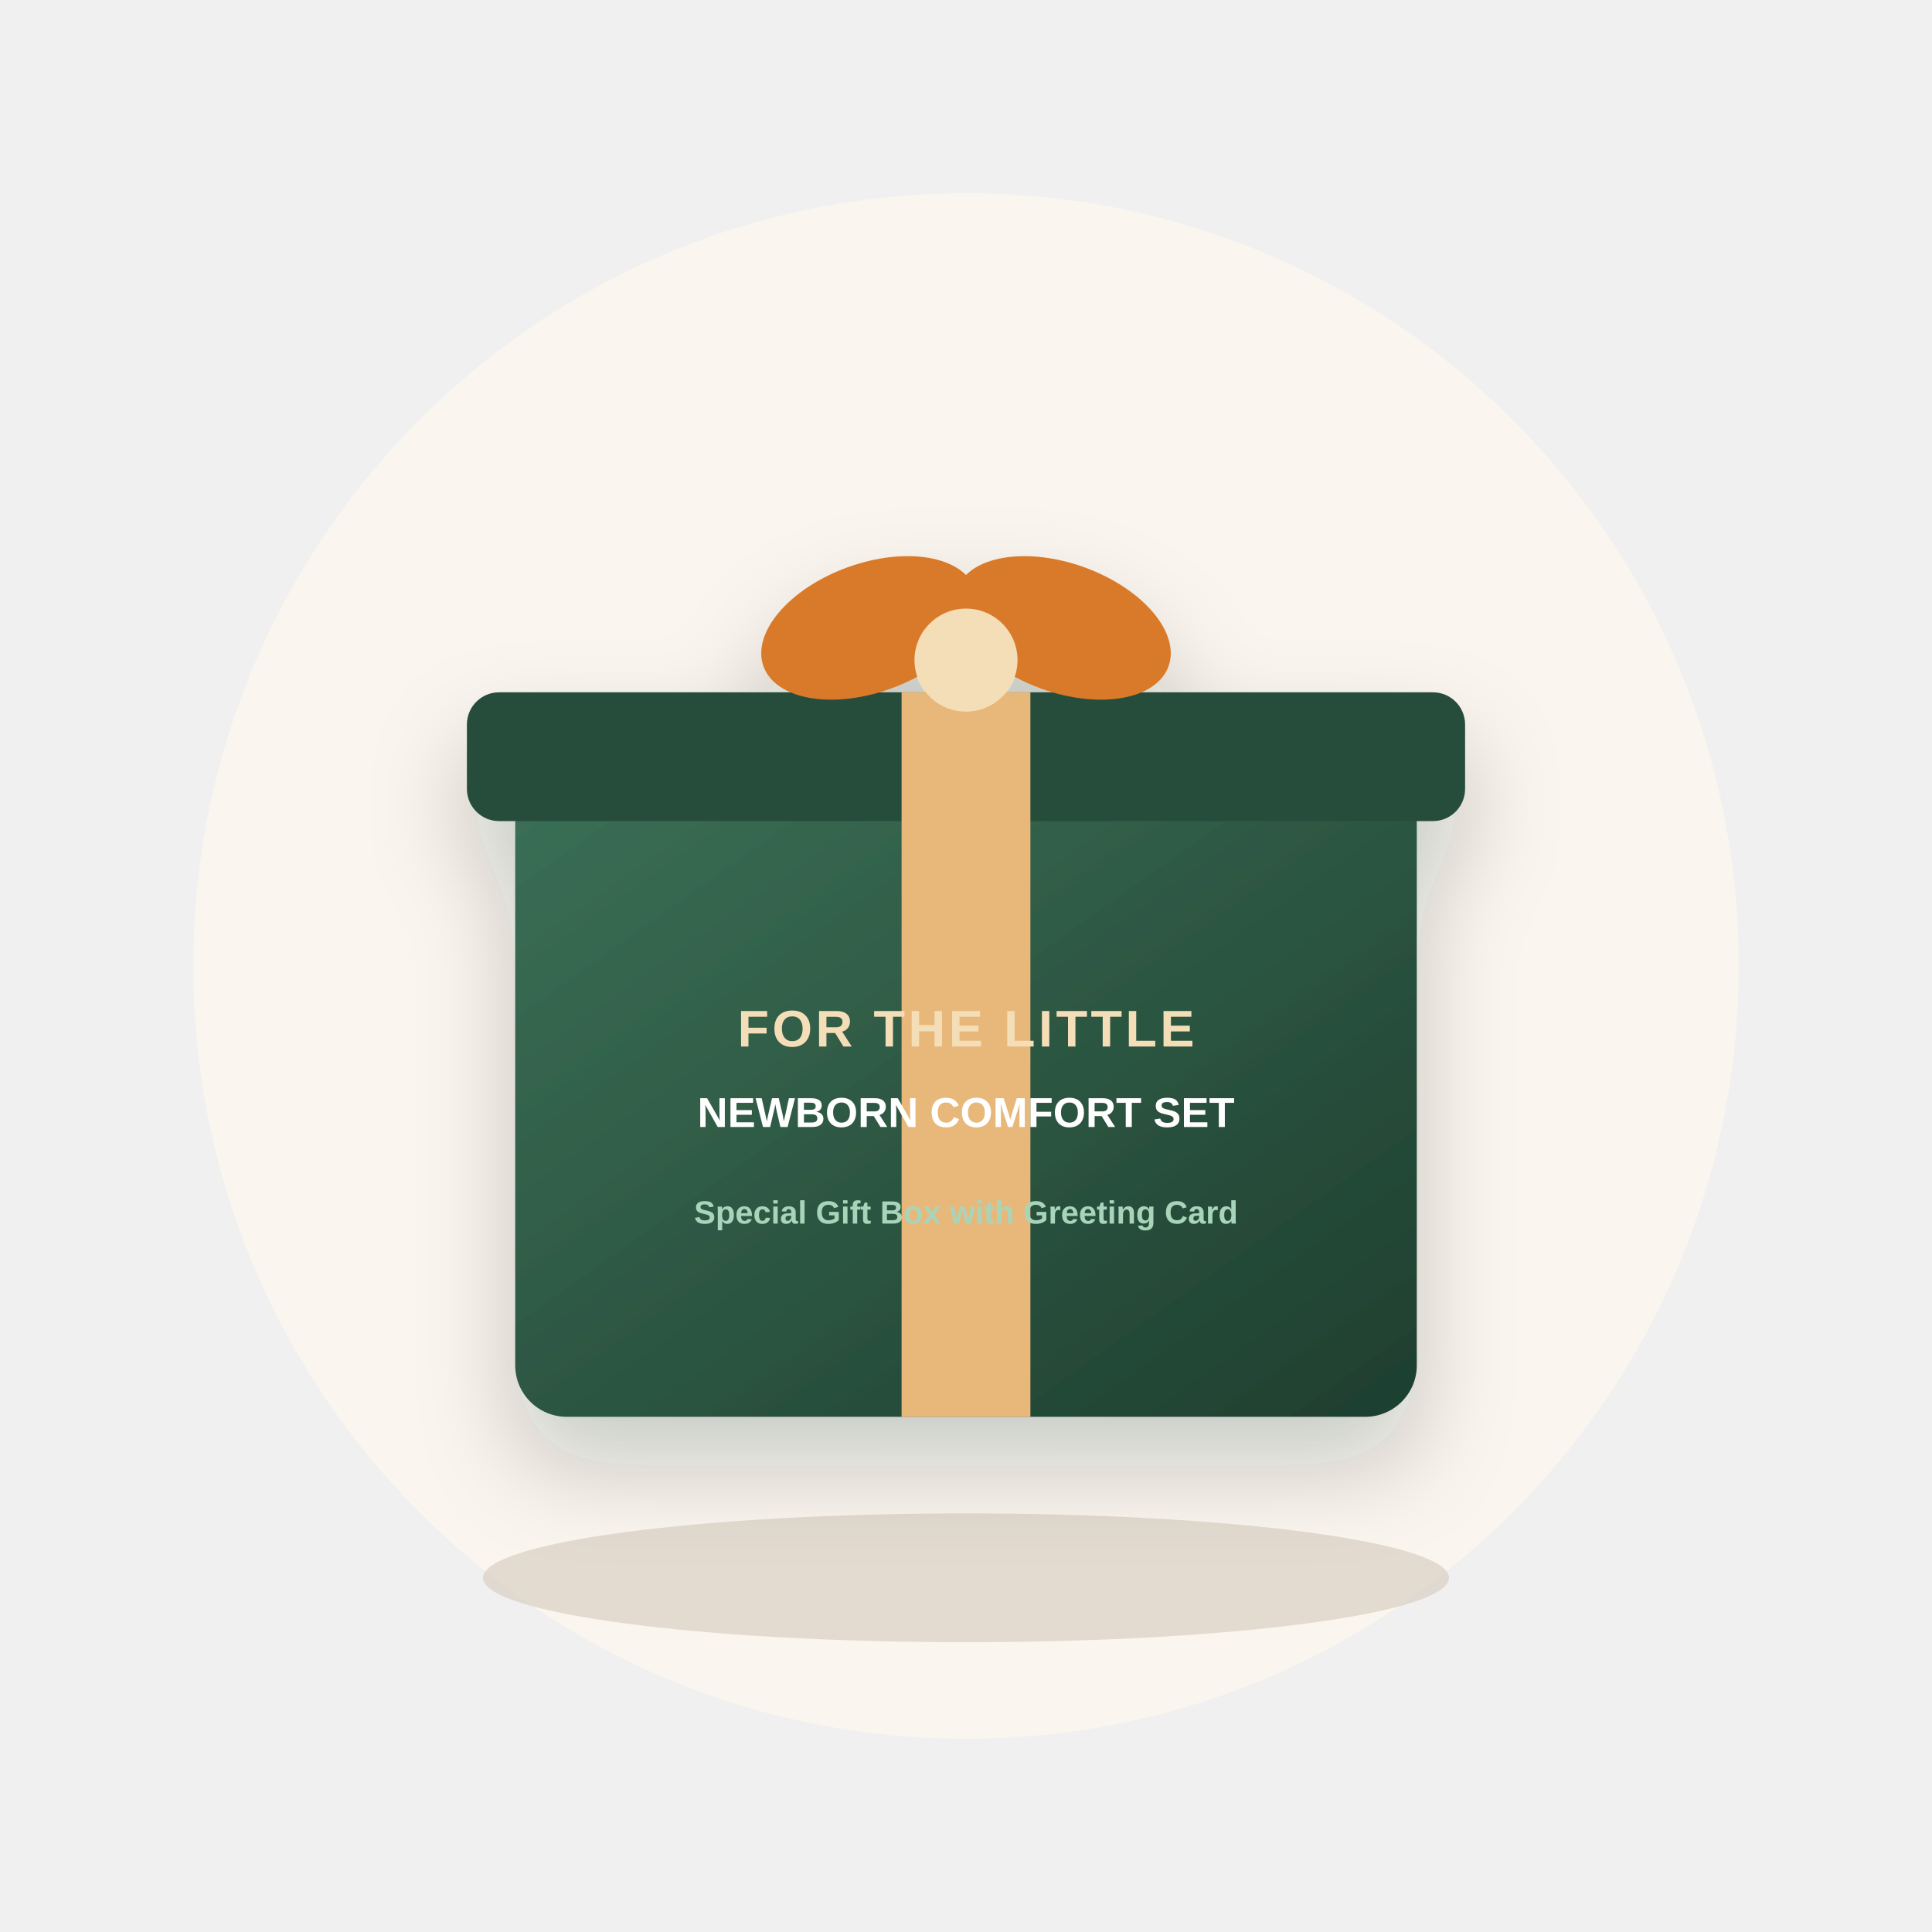
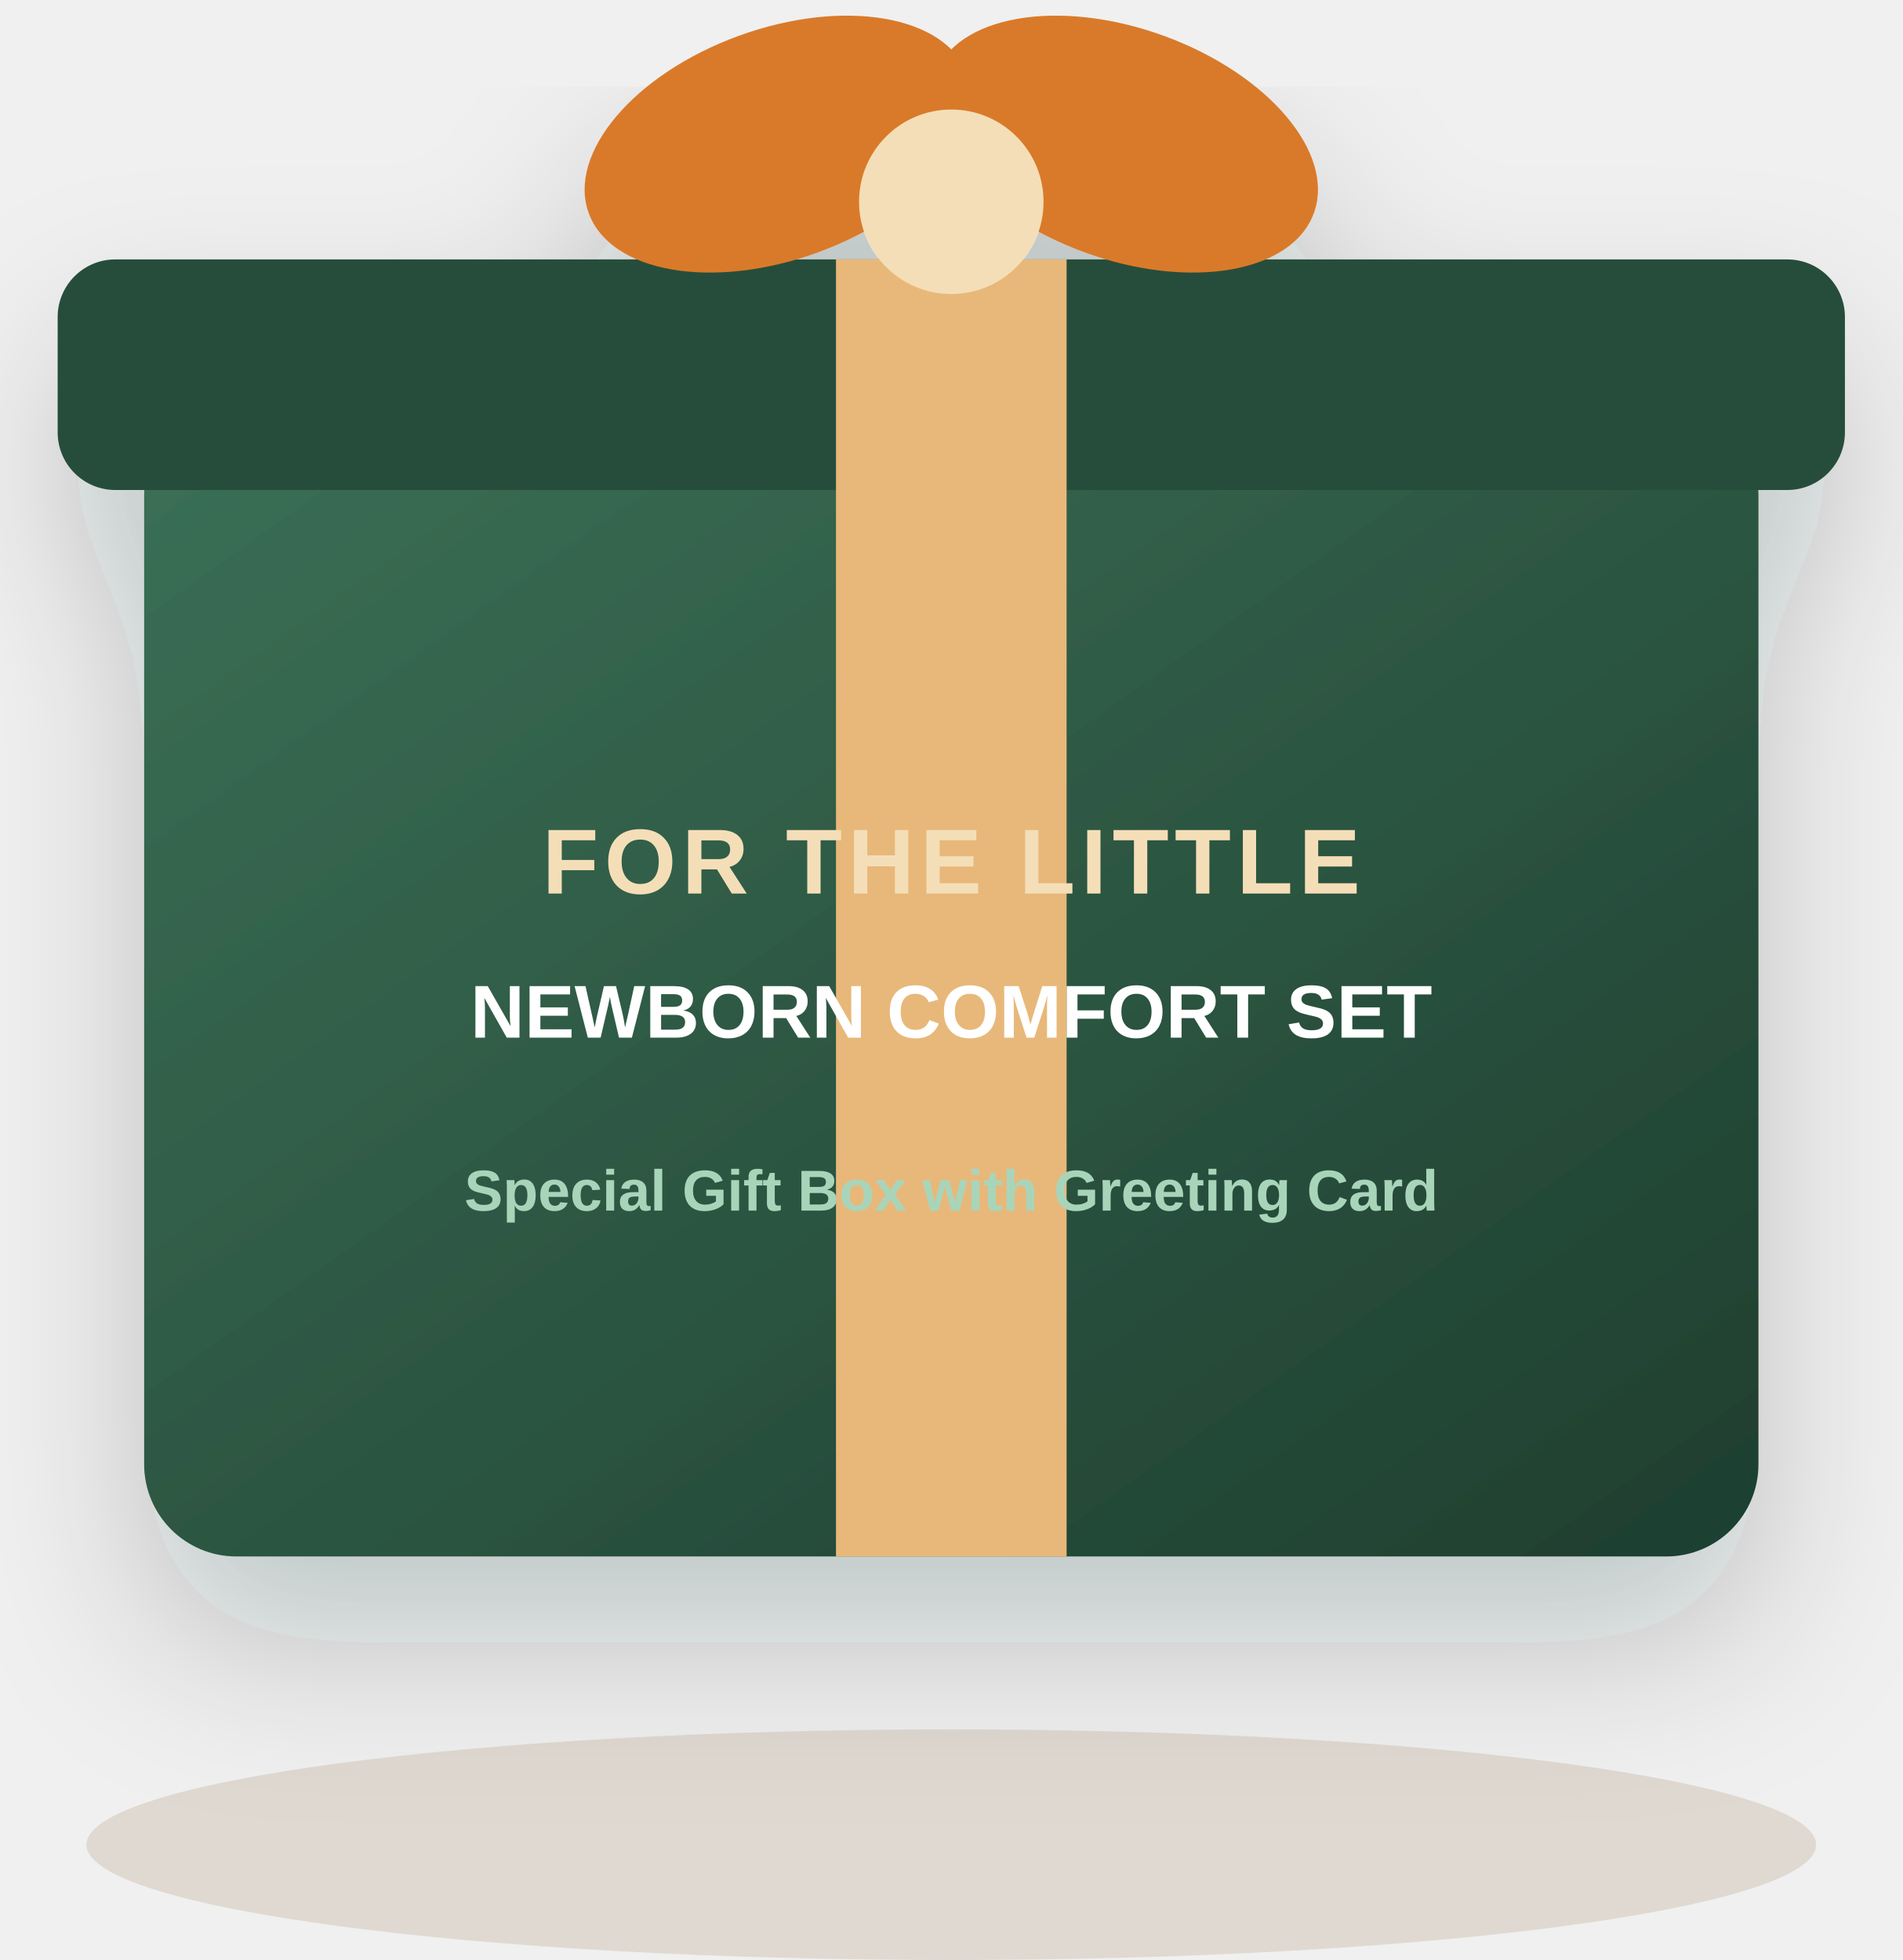
- <svg xmlns="http://www.w3.org/2000/svg" viewBox="0 0 600 600" width="100%" height="100%">
+ <svg xmlns="http://www.w3.org/2000/svg" viewBox="135 170 330 340" width="100%" height="100%">
  <defs>
    <linearGradient id="boxGrad" x1="0%" y1="0%" x2="100%" y2="100%">
      <stop offset="0%" stop-color="#3B7056" />
      <stop offset="100%" stop-color="#1E3E2F" />
    </linearGradient>
    <filter id="giftShadow" x="-10%" y="-10%" width="120%" height="130%">
      <feDropShadow dx="0" dy="15" stdDeviation="15" flood-color="#1C2822" flood-opacity="0.2" />
    </filter>
  </defs>
-   <circle cx="300" cy="300" r="240" fill="#FAF5EE" />
  <ellipse cx="300" cy="490" rx="150" ry="20" fill="#D3C9BD" opacity="0.6" />
  <g filter="url(#giftShadow)">
    <rect x="160" y="240" width="280" height="200" rx="16" fill="url(#boxGrad)" />
    <rect x="145" y="215" width="310" height="40" rx="10" fill="#264D3B" />
    <rect x="280" y="215" width="40" height="225" fill="#E8B87A" />
    <ellipse cx="270" cy="195" rx="35" ry="20" fill="#D97A29" transform="rotate(-20 270 195)" />
    <ellipse cx="330" cy="195" rx="35" ry="20" fill="#D97A29" transform="rotate(20 330 195)" />
    <circle cx="300" cy="205" r="16" fill="#F4DEB8" />
    <text x="300" y="325" font-family="'Plus Jakarta Sans', Arial, sans-serif" font-size="16" font-weight="bold" fill="#F4DEB8" text-anchor="middle" letter-spacing="1">FOR THE LITTLE</text>
    <text x="300" y="350" font-family="'Quicksand', Arial, sans-serif" font-size="13" font-weight="bold" fill="#FFFFFF" text-anchor="middle">NEWBORN COMFORT SET</text>
    <text x="300" y="380" font-family="'Plus Jakarta Sans', Arial, sans-serif" font-size="10" font-weight="600" fill="#A8D5BA" text-anchor="middle">Special Gift Box with Greeting Card</text>
  </g>
</svg>
